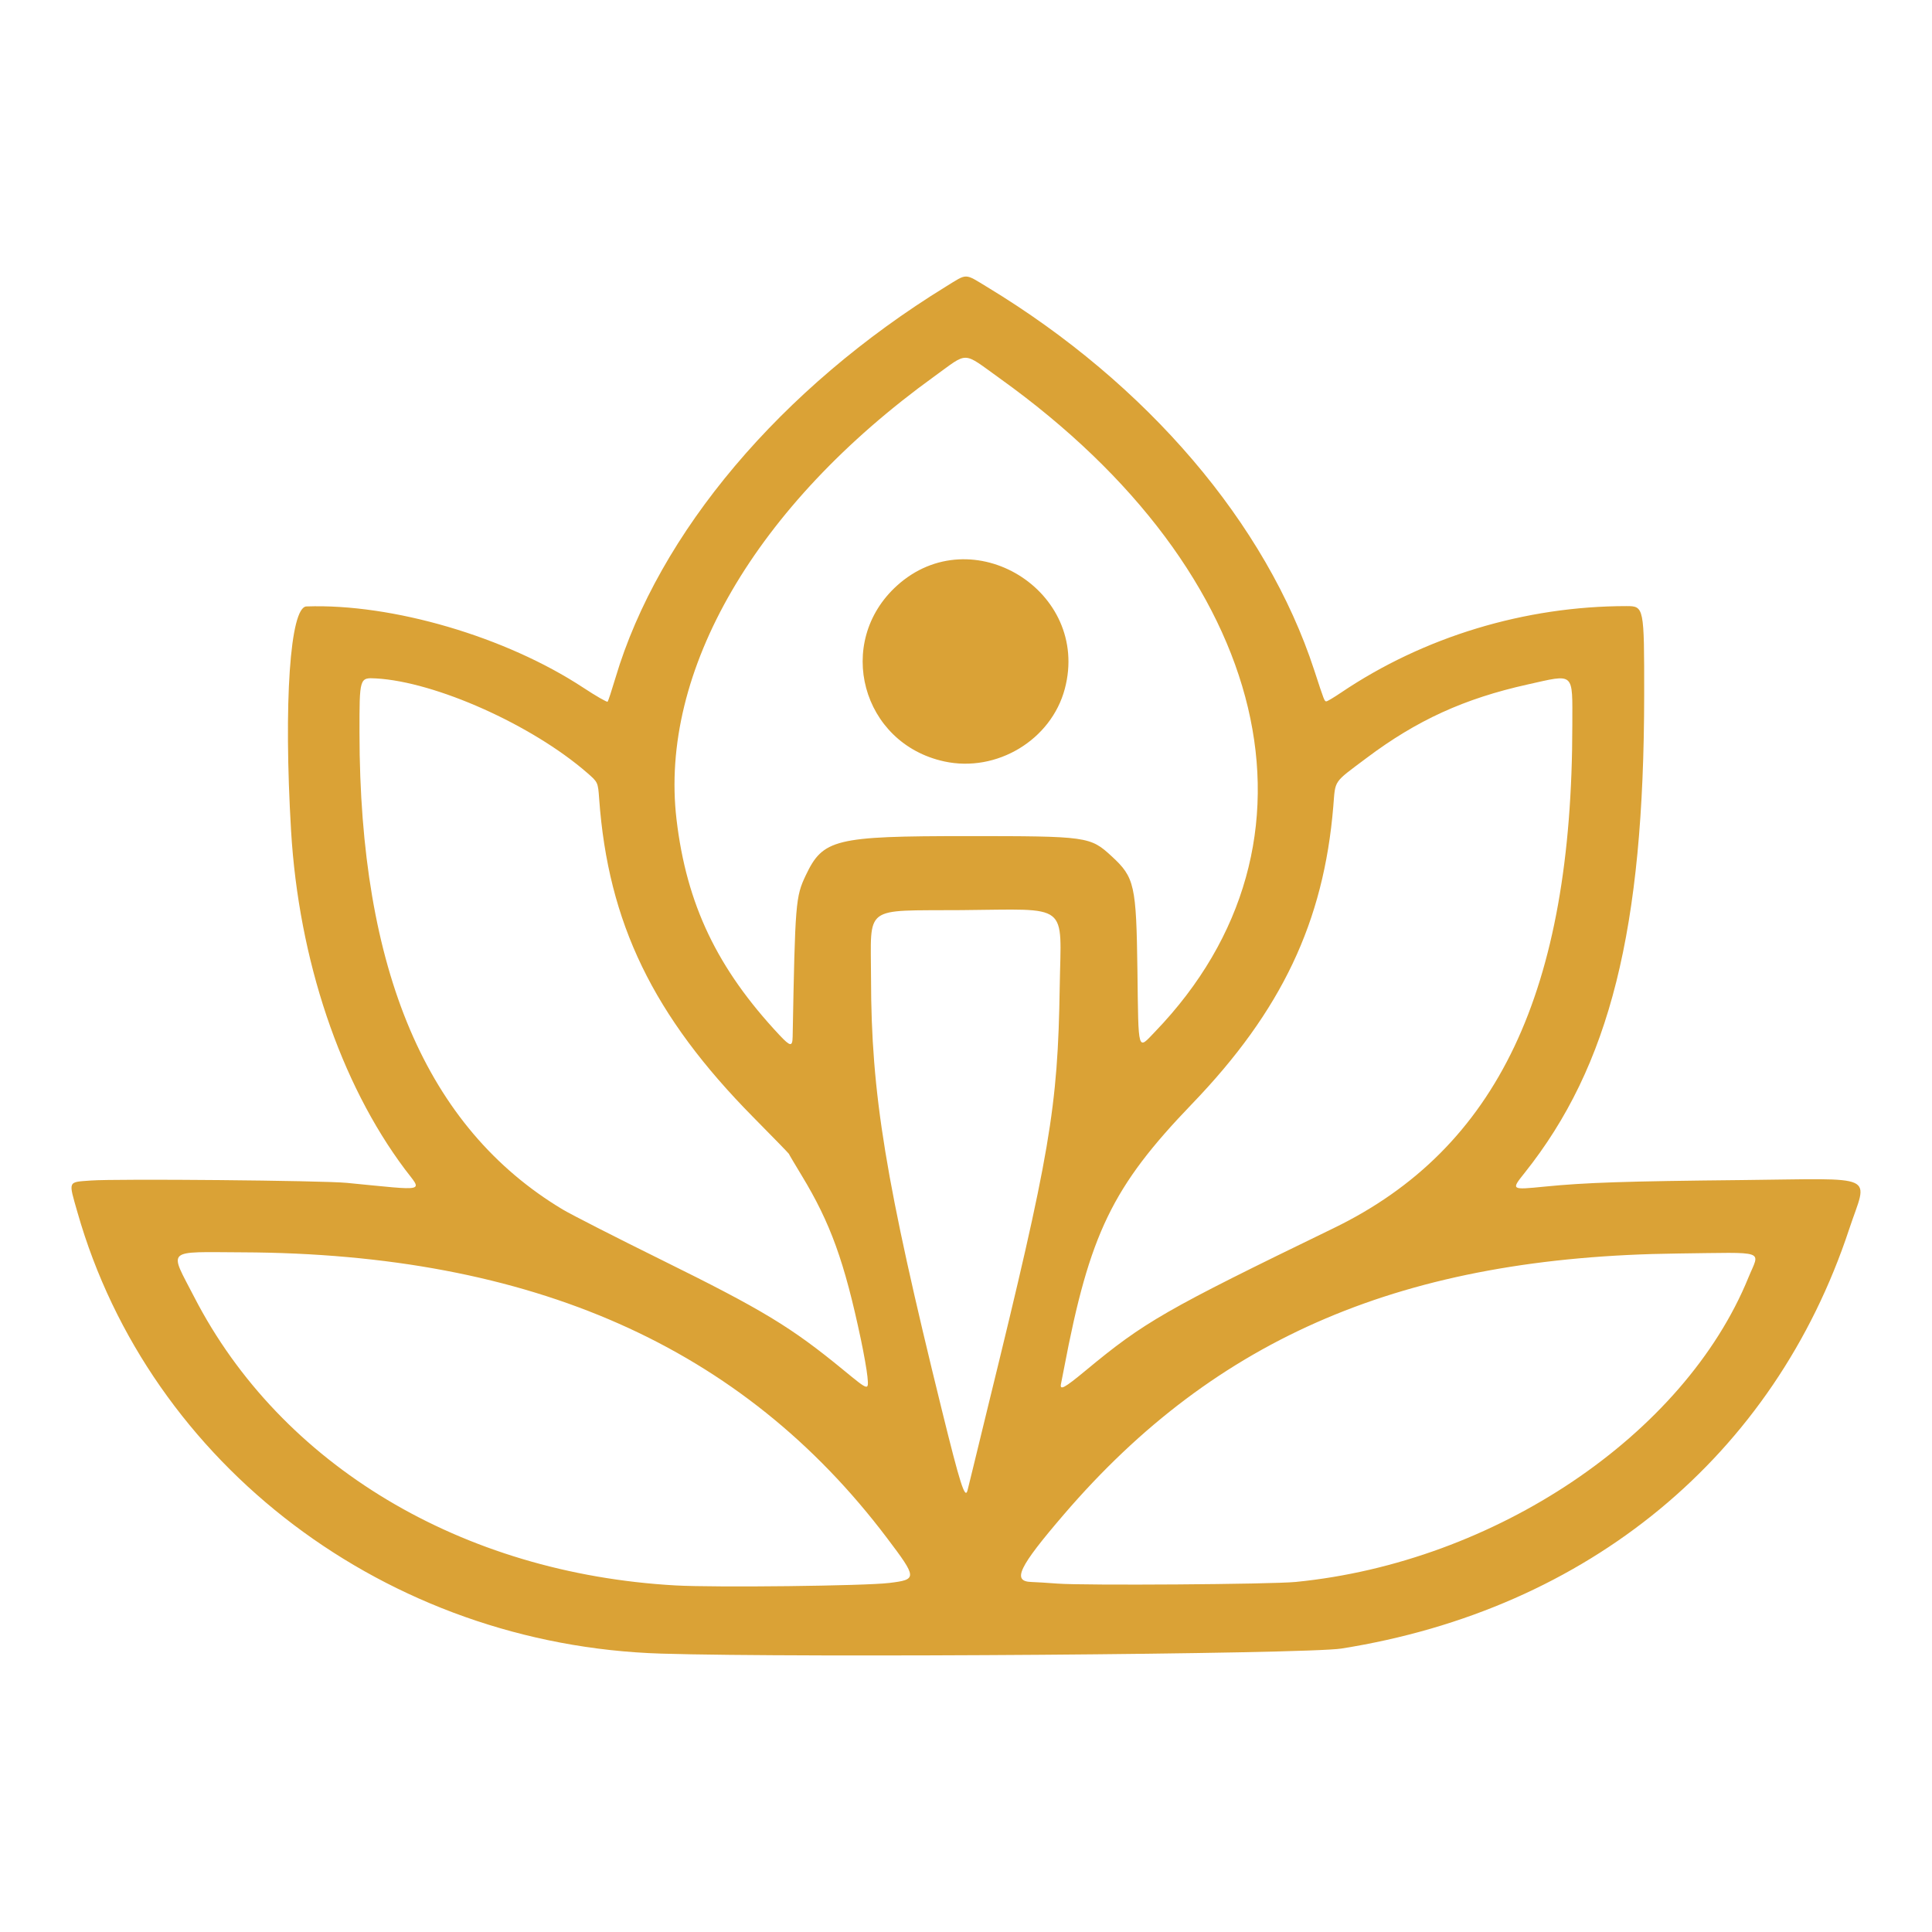
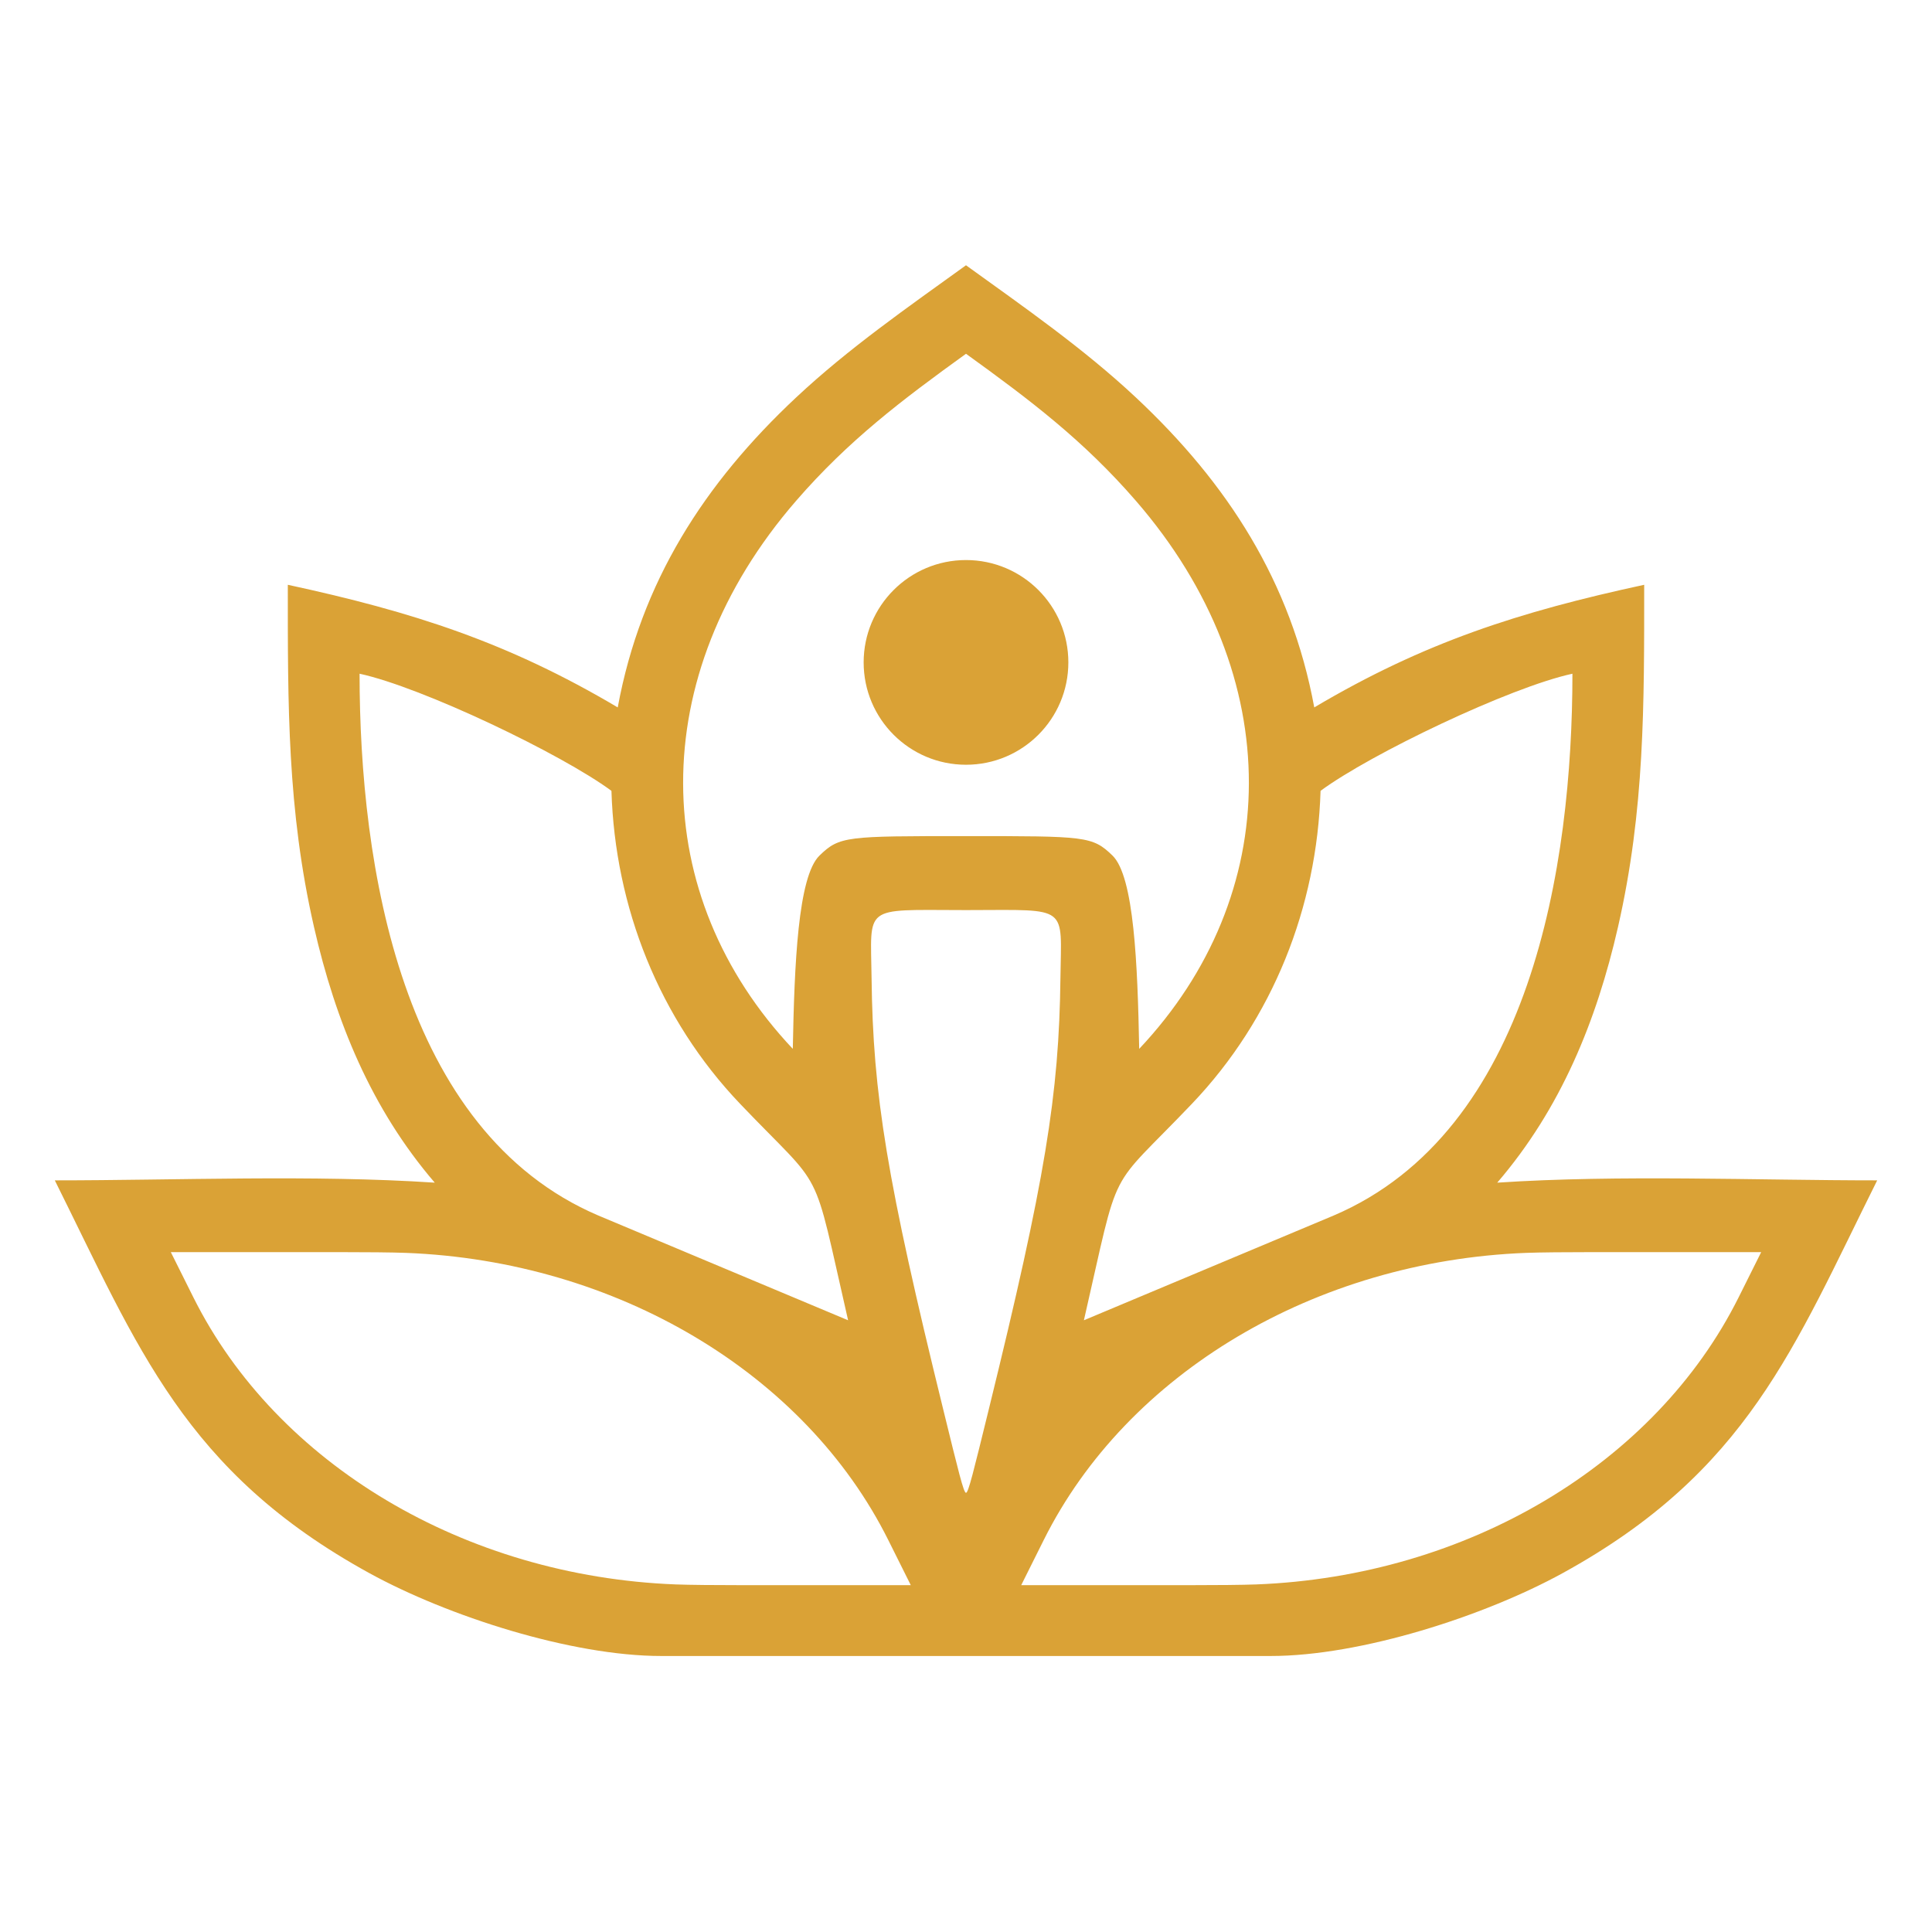
- <svg xmlns="http://www.w3.org/2000/svg" width="210mm" height="210mm" viewBox="0 0 210 210" version="1.1" id="svg1">
-   <defs id="defs1" />
-   <g id="layer1">
-     <path style="fill:#DAA236;fill-opacity:1" d="M 71.884,179.741 C 42.09,178.832 16.261,159.305 8.415,131.759 c -0.987,-3.465 -1.077,-3.252 1.457,-3.441 2.802,-0.208 25.175,-0.004 27.832,0.255 8.887,0.864 8.188,1.026 6.319,-1.466 C 36.977,117.714 32.47,104.318 31.638,90.295 30.814,76.397 31.528,65.979 33.309,65.917 c 9.329,-0.327 21.661,3.29 30.078,8.822 1.396,0.918 2.593,1.607 2.66,1.532 0.067,-0.075 0.448,-1.235 0.848,-2.578 4.695,-15.774 17.981,-31.507 35.936,-42.554 2.362,-1.453 1.962,-1.461 4.525,0.092 17.352,10.518 30.288,25.683 35.493,41.608 1.113,3.406 1.108,3.393 1.33,3.393 0.101,0 0.816,-0.427 1.59,-0.949 9,-6.071 19.974,-9.397 31.016,-9.402 1.921,-7.72e-4 1.936,0.073 1.93,9.667 -0.016,25.477 -3.731,40.317 -13.006,51.953 -1.471,1.845 -1.476,1.842 2.171,1.48 4.46,-0.443 8.775,-0.586 21.464,-0.713 15.071,-0.151 13.679,-0.789 11.653,5.336 -8.15,24.641 -28.36,41.334 -55.188,45.586 -3.837,0.608 -58.667,1.017 -73.926,0.551 z m 24.769,-7.68 c 3.064,-0.373 3.057,-0.522 -0.238,-4.884 -15.717,-20.808 -38.56,-30.931 -70.071,-31.054 -8.466,-0.033 -7.983,-0.48 -5.238,4.849 9.416,18.283 29.075,30.061 52.34,31.358 4.323,0.241 20.567,0.053 23.207,-0.269 z m 44.176,-0.11 c 21.657,-2.129 42.235,-15.963 49.217,-33.089 1.241,-3.045 2.178,-2.726 -7.664,-2.612 -29.697,0.343 -50.149,9.035 -66.744,28.367 -4.928,5.74 -5.664,7.275 -3.52,7.338 0.483,0.014 1.758,0.093 2.832,0.175 2.883,0.221 23.245,0.08 25.879,-0.179 z m -35.67,-9.928 c 0.054,-0.188 0.329,-1.309 0.612,-2.49 0.283,-1.182 1.031,-4.258 1.664,-6.836 6.719,-27.381 7.547,-32.232 7.752,-45.416 0.145,-9.289 1.222,-8.446 -10.686,-8.355 -10.791,0.083 -9.83,-0.639 -9.824,7.382 0.011,12.598 1.561,22.052 7.704,46.975 1.979,8.032 2.506,9.687 2.778,8.74 z M 94.285,149.621 c -0.064,-0.671 -0.385,-2.495 -0.715,-4.053 -1.787,-8.448 -3.304,-12.645 -6.437,-17.807 -0.761,-1.254 -1.384,-2.309 -1.384,-2.344 -5.49e-4,-0.035 -1.738,-1.822 -3.861,-3.97 C 70.995,110.423 66.097,100.307 65.127,86.83 c -0.13,-1.805 -0.13,-1.805 -1.325,-2.843 -5.991,-5.204 -16.46,-9.883 -22.924,-10.245 -1.807,-0.101 -1.807,-0.101 -1.803,5.931 0.014,25.841 7.292,42.915 22.074,51.785 0.917,0.55 5.751,3.017 10.742,5.481 11.035,5.448 14.105,7.307 19.803,11.989 2.765,2.271 2.74,2.265 2.591,0.694 z m 23.702,-0.634 c 6.404,-5.312 8.636,-6.594 26.972,-15.491 17.81,-8.642 25.937,-25.775 25.946,-54.703 0.002,-5.825 0.313,-5.545 -4.881,-4.389 -6.854,1.525 -12.016,3.881 -17.464,7.971 -3.696,2.774 -3.393,2.334 -3.637,5.283 -1.041,12.56 -5.631,22.227 -15.348,32.324 -8.684,9.024 -11.142,14.107 -13.93,28.808 -0.122,0.645 -0.264,1.37 -0.316,1.611 -0.165,0.773 0.35,0.499 2.658,-1.415 z M 86.157,112.707 c 0.271,-14.609 0.321,-15.23 1.422,-17.554 1.874,-3.955 3.172,-4.272 17.476,-4.272 13.179,0 13.44,0.036 15.787,2.2 2.484,2.29 2.668,3.107 2.792,12.432 0.12,9.062 -0.006,8.627 1.927,6.618 19.731,-20.505 12.785,-49.744 -16.862,-70.984 -4.166,-2.985 -3.369,-2.958 -7.139,-0.237 -19.427,14.022 -29.923,32.06 -28.025,48.16 1.089,9.236 4.426,16.224 11.193,23.442 1.171,1.249 1.408,1.282 1.428,0.195 z M 102.645,82.766 c -8.986,-1.944 -11.952,-12.953 -5.147,-19.11 8.139,-7.365 21.061,0.575 18.244,11.21 -1.473,5.561 -7.396,9.134 -13.096,7.901 z" id="path4" />
-   </g>
+ <svg xmlns="http://www.w3.org/2000/svg" width="210mm" height="210mm" viewBox="0 0 210 210" role="img" aria-label="Vayasya Seva">
+   <path fill="#DAA236" d="M105 180C93.962 180 82.924 180 71.886 180C62.115 180 48.667 175.676 40.127 170.982C20.039 159.94 15.027 146.477 5.957 128.3C19.16 128.3 34.019 127.671 47.256 128.55C40.356 120.518 36.466 110.989 34.13 100.76C31.215 87.995 31.284 76.591 31.284 63.563C44.878 66.503 55.194 69.808 67.145 76.892C69.667 63.238 76.555 52.545 86.549 43.19C92.243 37.859 98.69 33.387 105 28.833C111.31 33.387 117.757 37.859 123.451 43.19C133.445 52.545 140.333 63.238 142.855 76.892C154.806 69.808 165.122 66.503 178.716 63.563C178.716 76.591 178.785 87.995 175.87 100.76C173.534 110.989 169.644 120.518 162.744 128.55C175.981 127.671 190.84 128.3 204.043 128.3C194.973 146.477 189.961 159.94 169.873 170.982C161.333 175.676 147.885 180 138.114 180C127.076 180 116.038 180 105 180ZM18.566 136.1C19.383 137.738 20.201 139.376 21.018 141.014C30.071 159.157 50.543 171.339 73.449 172.22C74.916 172.276 77.732 172.302 80.921 172.302C86.948 172.302 92.974 172.302 99 172.302C98.183 170.664 97.365 169.026 96.548 167.388C87.495 149.245 67.023 137.063 44.117 136.182C42.65 136.126 39.834 136.1 36.645 136.1C30.618 136.1 24.592 136.1 18.566 136.1ZM191.434 136.1C185.408 136.1 179.382 136.1 173.355 136.1C170.166 136.1 167.35 136.126 165.883 136.182C142.977 137.063 122.505 149.245 113.452 167.388C112.635 169.026 111.817 170.664 111 172.302C117.026 172.302 123.052 172.302 129.079 172.302C132.268 172.302 135.084 172.276 136.551 172.22C159.457 171.339 179.929 159.157 188.982 141.014C189.799 139.376 190.617 137.738 191.434 136.1ZM105 98.922C104.836 98.922 104.67 98.921 104.501 98.921C93.732 98.902 94.642 98.362 94.736 106.307C94.885 118.988 96.388 128.23 102.536 153.245C104.185 159.955 104.74 162.262 105 162.262C105.26 162.262 105.815 159.955 107.464 153.245C113.612 128.23 115.115 118.988 115.264 106.307C115.358 98.362 116.268 98.902 105.499 98.921C105.33 98.921 105.164 98.922 105 98.922ZM92.185 143.507C88.154 125.964 89.839 129.832 80.437 119.971C71.647 110.751 66.848 98.616 66.461 85.961C61.056 81.965 45.881 74.7 39.084 73.23C39.084 94.039 43.576 122.961 65.039 132.123C67.054 132.984 85.837 140.831 92.185 143.507ZM117.815 143.507C124.163 140.831 142.946 132.984 144.961 132.123C166.424 122.961 170.916 94.039 170.916 73.23C164.119 74.7 148.944 81.965 143.539 85.961C143.152 98.616 138.353 110.751 129.563 119.971C120.161 129.832 121.846 125.964 117.815 143.507ZM105 90.881C105.018 90.881 105.037 90.881 105.055 90.881C118.01 90.881 118.747 90.878 120.927 92.999C123.266 95.274 123.653 104.806 123.826 114.007C139.534 97.34 140.028 73.542 123.469 54.439C117.784 47.881 112.001 43.505 105 38.453C97.999 43.505 92.216 47.881 86.531 54.439C69.972 73.542 70.466 97.34 86.174 114.007C86.347 104.806 86.734 95.274 89.073 92.999C91.253 90.878 91.99 90.881 104.945 90.881C104.963 90.881 104.982 90.881 105 90.881ZM105 60.875C111.144 60.875 116.125 65.856 116.125 72C116.125 78.144 111.144 83.125 105 83.125C98.856 83.125 93.875 78.144 93.875 72C93.875 65.856 98.856 60.875 105 60.875Z" />
</svg>
